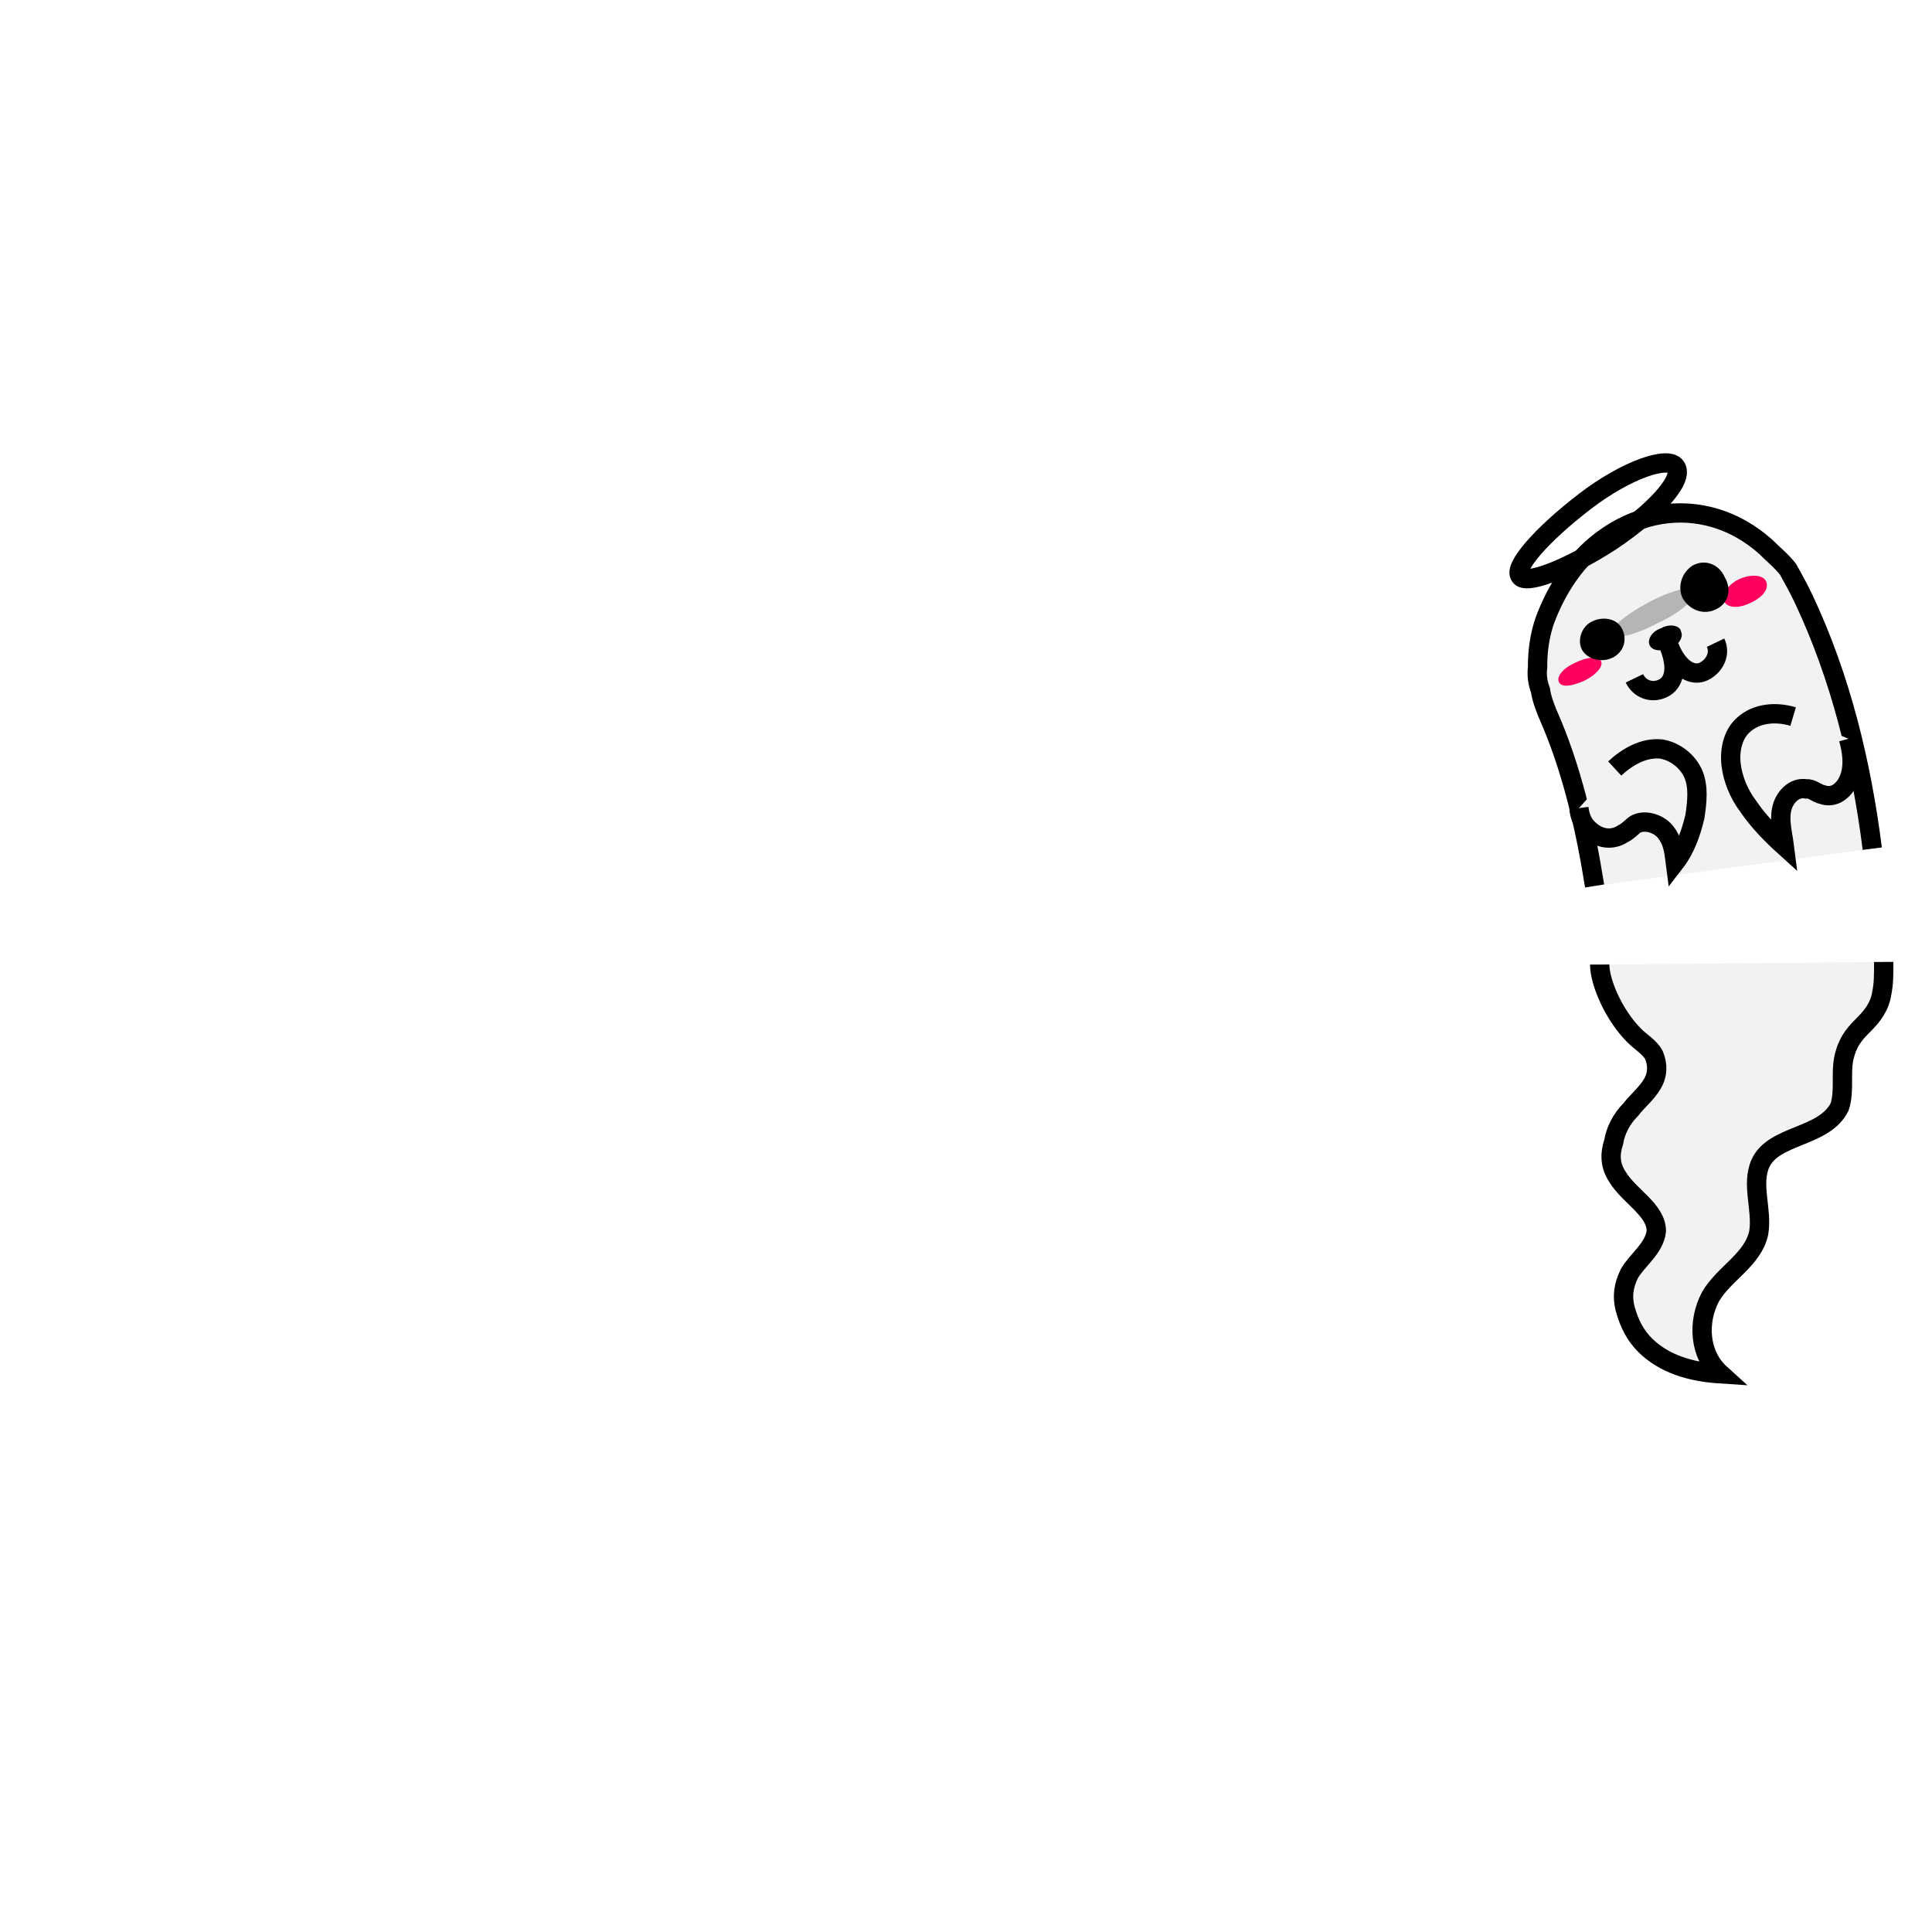
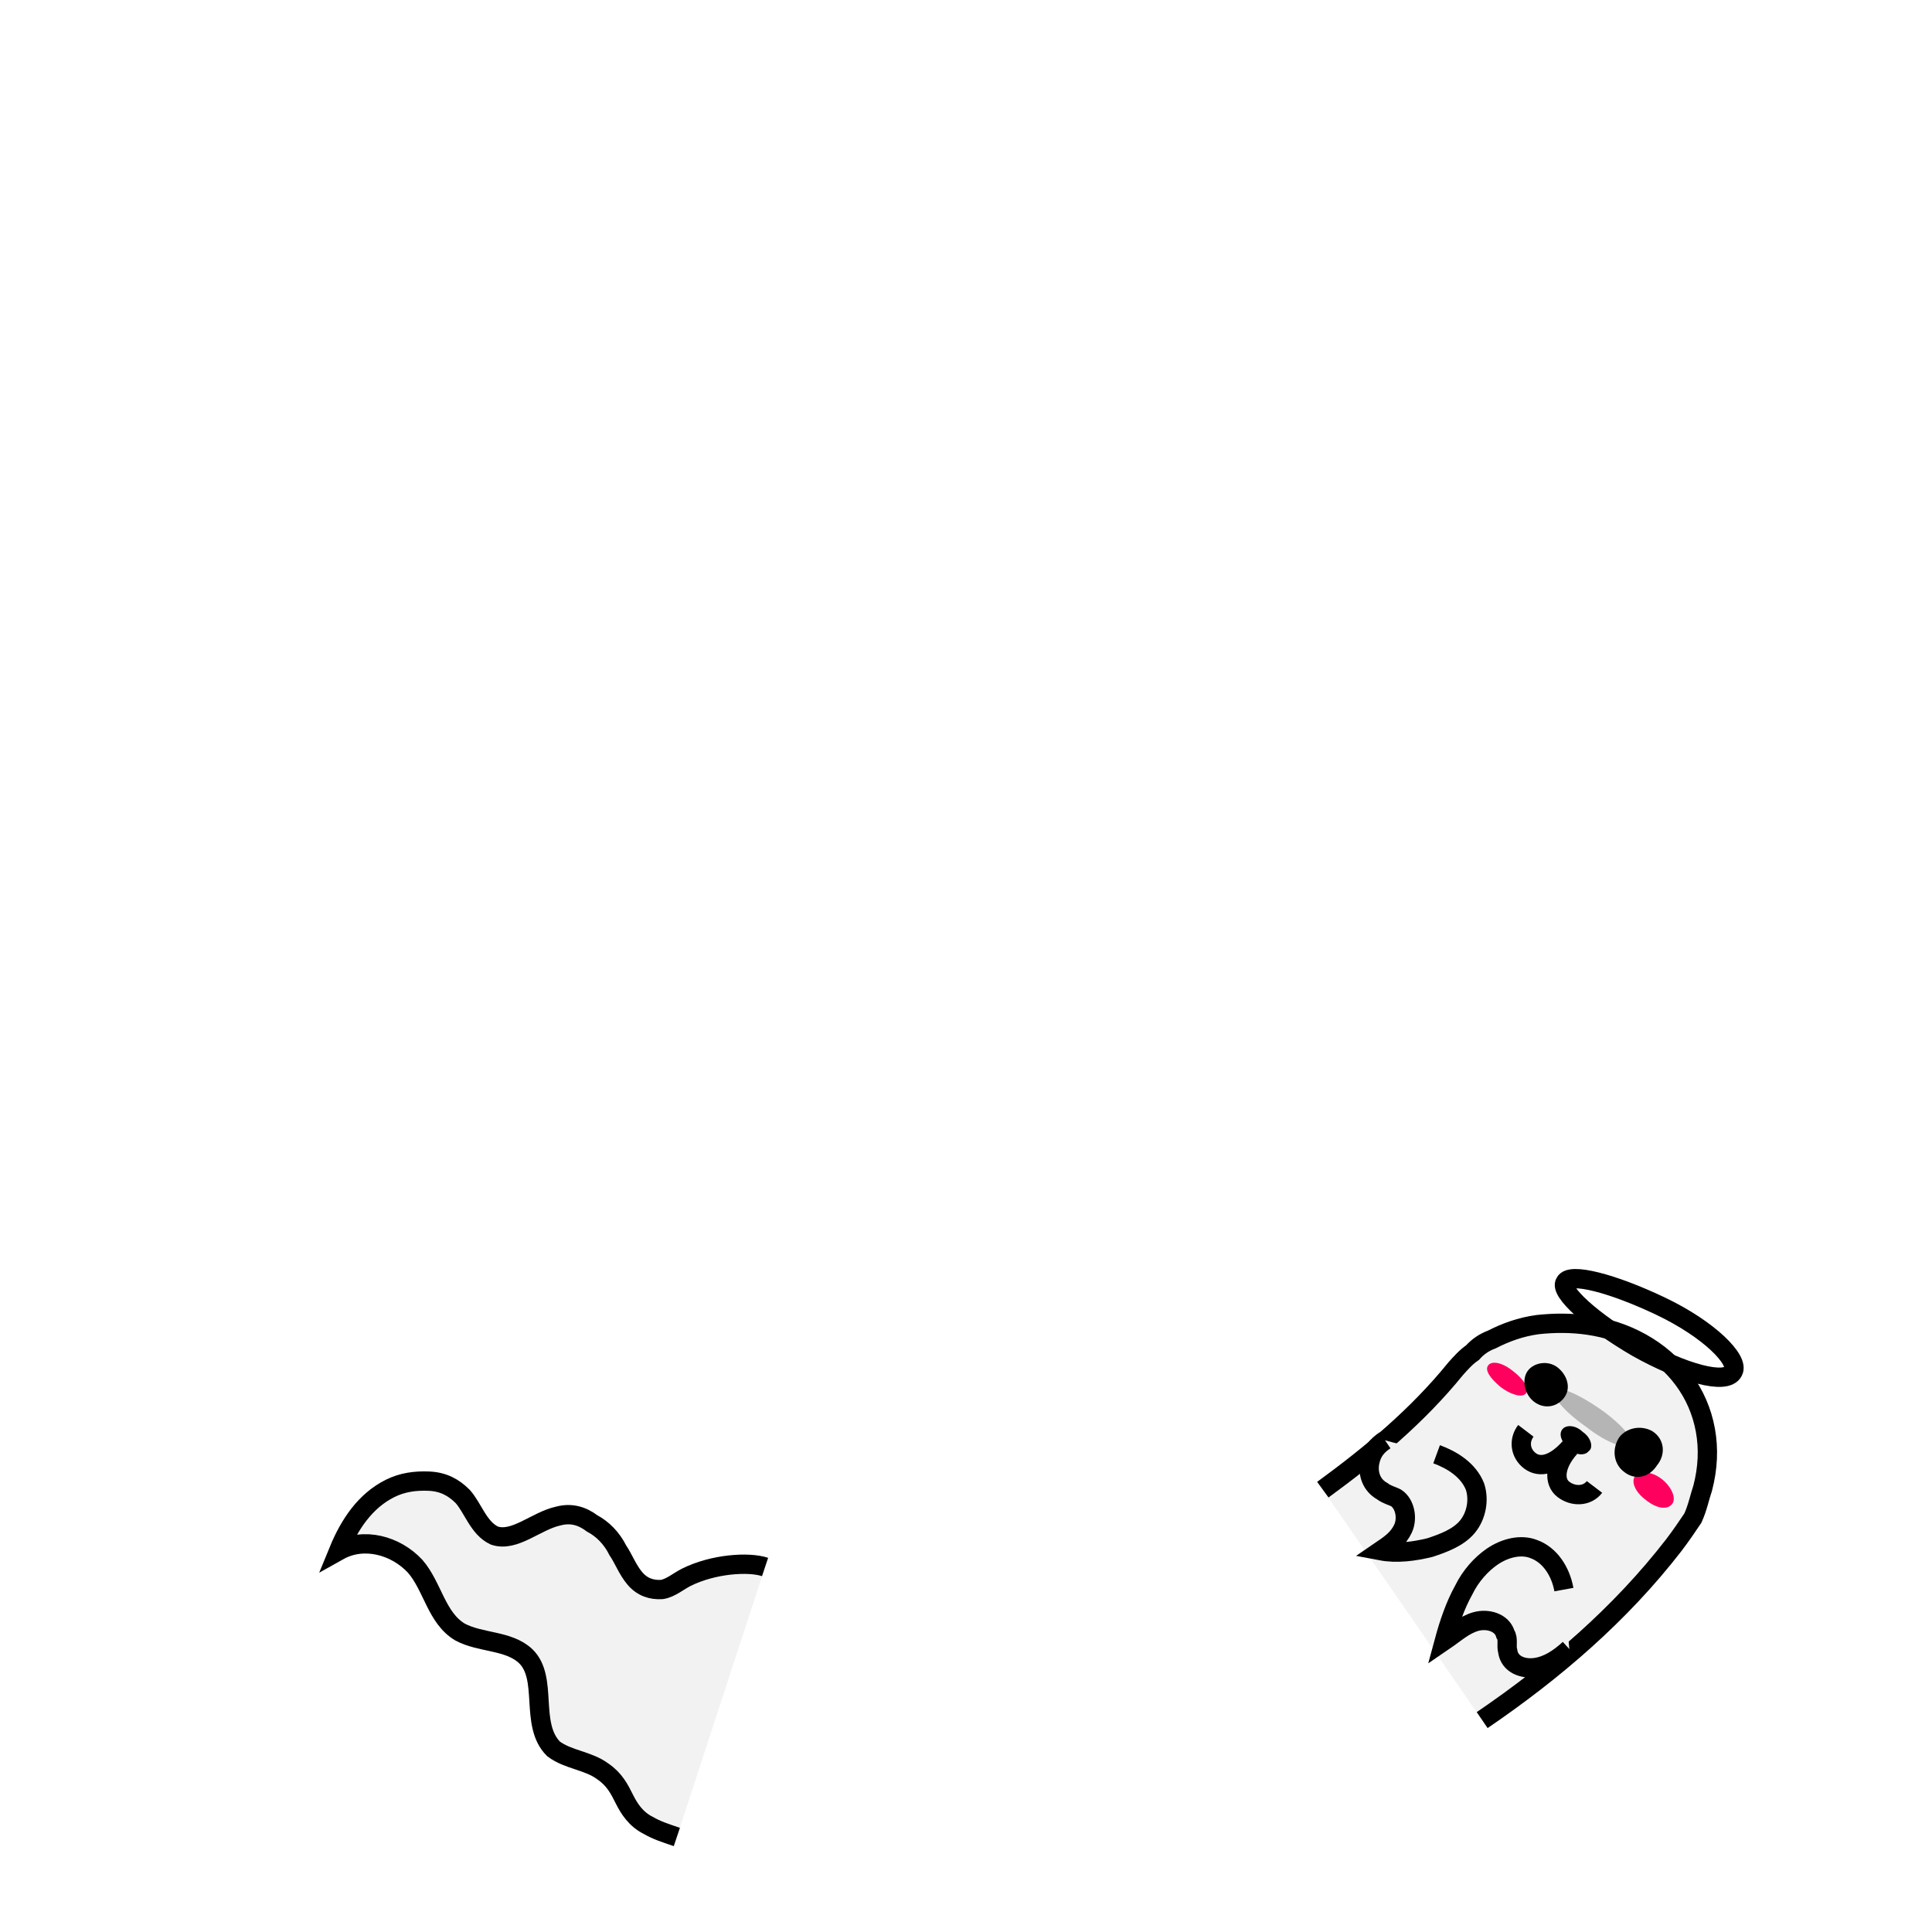
<svg xmlns="http://www.w3.org/2000/svg" style="margin: auto; background: rgba(241, 242, 243, 0); display: block;" width="200px" height="200px" viewBox="0 0 100 100" preserveAspectRatio="xMidYMid">
  <g transform="translate(50 50)">
    <g transform="scale(1 -1)">
      <g transform="translate(-50 -50)">
-         <g transform="rotate(-1.86728 50 50)">
-           <animateTransform attributeName="transform" type="rotate" values="-2 50 50;359 50 50" keyTimes="0;1" dur="2.703s" repeatCount="indefinite" calcMode="spline" keySplines="0.5 0 0.5 1" />
+         <g transform="rotate(250.213 50 50)">
+           <animateTransform attributeName="transform" type="rotate" values="-2 50 50;359 50 50" keyTimes="0;1" dur="4s" repeatCount="indefinite" calcMode="spline" keySplines="0.5 0 0.5 1" />
          <circle cx="50" cy="50" r="39.891" stroke="#f2f2f2" stroke-width="14.4" fill="none" stroke-dasharray="0 300">
-             <animate attributeName="stroke-dasharray" values="10 300;60.154 300;4 300" keyTimes="0;0.5;1" dur="2.703s" repeatCount="indefinite" calcMode="linear" keySplines="0 1 1 0;0 1 1 0" />
+             <animate attributeName="stroke-dasharray" values="10 300;60.154 300;4 300" keyTimes="0;0.5;1" dur="4s" repeatCount="indefinite" calcMode="linear" keySplines="0 1 1 0;0 1 1 0" />
          </circle>
          <circle cx="50" cy="50" r="39.891" stroke="#f2f2f2" stroke-width="7.2" fill="none" stroke-dasharray="0 300">
-             <animate attributeName="stroke-dasharray" values="10 300;60.154 300;4 300" keyTimes="0;0.5;1" dur="2.703s" repeatCount="indefinite" calcMode="linear" keySplines="0 1 1 0;0 1 1 0" />
+             <animate attributeName="stroke-dasharray" values="10 300;60.154 300;4 300" keyTimes="0;0.5;1" dur="4s" repeatCount="indefinite" calcMode="linear" keySplines="0 1 1 0;0 1 1 0" />
          </circle>
          <circle cx="50" cy="50" r="32.771" stroke="#000000" stroke-width="1" fill="none" stroke-dasharray="0 300">
-             <animate attributeName="stroke-dasharray" values="10 300;49.418 300;4 300" keyTimes="0;0.5;1" dur="2.703s" repeatCount="indefinite" calcMode="linear" keySplines="0 1 1 0;0 1 1 0" />
+             <animate attributeName="stroke-dasharray" values="10 300;49.418 300;4 300" keyTimes="0;0.5;1" dur="4s" repeatCount="indefinite" calcMode="linear" keySplines="0 1 1 0;0 1 1 0" />
          </circle>
          <circle cx="50" cy="50" r="47.171" stroke="#000000" stroke-width="1" fill="none" stroke-dasharray="0 300">
-             <animate attributeName="stroke-dasharray" values="10 300;72.037 300;4 300" keyTimes="0;0.5;1" dur="2.703s" repeatCount="indefinite" calcMode="linear" keySplines="0 1 1 0;0 1 1 0" />
+             <animate attributeName="stroke-dasharray" values="10 300;72.037 300;4 300" keyTimes="0;0.5;1" dur="4s" repeatCount="indefinite" calcMode="linear" keySplines="0 1 1 0;0 1 1 0" />
          </circle>
        </g>
      </g>
    </g>
  </g>
-   <g transform="rotate(359.868 50.0087 50.0087)">
-     <animateTransform attributeName="transform" type="rotate" values="360 50 50;0 50 50" keyTimes="0;1" dur="2.703s" repeatCount="indefinite" calcMode="spline" keySplines="0.5 0 0.5 1" />
+   <g transform="rotate(108.486 50 50)">
+     <animateTransform attributeName="transform" type="rotate" values="360 50 50;0 50 50" keyTimes="0;1" dur="4s" repeatCount="indefinite" calcMode="spline" keySplines="0.5 0 0.5 1" />
    <path fill="#f2f2f2" stroke="#000000" d="M82.8,50c0,0.9,0.7,2.6,1.8,3.7c0.3,0.3,0.8,0.6,1,1c0.2,0.5,0.2,1-0.1,1.5c-0.3,0.5-0.8,0.9-1.1,1.3 c-0.5,0.5-0.8,1.1-0.9,1.7c-0.2,0.6-0.2,1.2,0.2,1.8c0.6,1,2,1.7,2,2.8c-0.1,0.9-1,1.5-1.4,2.2c-0.3,0.6-0.4,1.2-0.2,1.9 c0.2,0.7,0.5,1.3,1,1.8c1,1,2.4,1.4,3.9,1.5c-1.1-1-1.2-2.7-0.5-4c0.7-1.2,2.2-1.9,2.5-3.3c0.2-1.2-0.4-2.5,0.1-3.6 c0.7-1.5,3.3-1.3,4.1-2.9c0.3-0.9,0-1.9,0.3-2.8c0.2-0.7,0.6-1.1,1-1.5c0.4-0.4,0.8-0.9,0.9-1.6c0.1-0.5,0.1-0.9,0.1-1.6" />
  </g>
-   <g transform="rotate(352.744 50.0001 50.0001)">
-     <animateTransform attributeName="transform" type="rotate" values="360 50 50;0 50 50" keyTimes="0;1" dur="2.703s" repeatCount="indefinite" calcMode="spline" keySplines="0.5 0 0.5 1" begin="-0.27s" />
+   <g transform="rotate(55.7303 50 50)">
+     <animateTransform attributeName="transform" type="rotate" values="360 50 50;0 50 50" keyTimes="0;1" dur="4s" repeatCount="indefinite" calcMode="spline" keySplines="0.5 0 0.5 1" begin="-0.4s" />
    <path fill="#f2f2f2" stroke="#000000" d="M82.8,50c-0.1-3.1-0.4-6.2-1.3-9.2c-0.1-0.4-0.2-0.8-0.2-1.2c-0.1-0.4-0.1-0.8,0-1.2c0.1-0.8,0.3-1.6,0.7-2.4 c0.8-1.5,2-3,3.8-3.9l0,0c1.8-0.9,3.8-1,5.6-0.2c0.9,0.4,1.7,1,2.4,1.8c0.3,0.4,0.7,0.8,1,1.3c0.2,0.5,0.4,1,0.6,1.6 c1.4,4.3,1.9,8.8,1.9,13.3" />
    <path fill="#ff005f" d="M93.6,35.5c0.1,0.4-0.3,0.8-1,1c-0.6,0.2-1.2,0.1-1.3-0.3c-0.1-0.3,0.3-0.8,0.9-1S93.5,35.1,93.6,35.5z" />
    <path fill="#ff005f" d="M82.3,39.3c0.1,0.3,0.6,0.3,1.3,0.1c0.6-0.2,1.1-0.6,1-0.9c-0.1-0.3-0.7-0.3-1.3-0.1 C82.6,38.6,82.2,39,82.3,39.3z" />
    <path fill="#000000" d="M88.9,37.5c0.1,0.3-0.2,0.7-0.7,0.8c-0.5,0.1-0.9,0-1-0.3c-0.1-0.3,0.2-0.7,0.7-0.8C88.4,37,88.9,37.2,88.9,37.5z" />
    <path fill="none" stroke="#000000" d="M86.2,39.6c0.2,0.6,0.8,0.9,1.4,0.7c0.6-0.2,0.9-0.9,0.6-2.1c0.3,1.2,1,1.7,1.6,1.5c0.6-0.2,1-0.8,0.8-1.4" />
    <path fill="#f2f2f2" stroke="#000000" d="M82.5,45.9c0,0.5,0.1,0.9,0.5,1.3c0.4,0.4,1,0.6,1.6,0.3c0.3-0.1,0.5-0.3,0.7-0.4c0.5-0.2,1.2,0.1,1.5,0.6 c0.3,0.5,0.3,1,0.3,1.6c0.6-0.6,1-1.4,1.3-2.2c0.2-0.7,0.4-1.5,0.2-2.2c-0.2-0.7-0.8-1.3-1.5-1.5c-0.9-0.2-1.8,0.2-2.5,0.7" />
    <path fill="#f2f2f2" stroke="#000000" d="M96.8,44.1c0.1,0.7,0.1,1.4-0.2,2c-0.3,0.6-0.9,1-1.5,0.7c-0.3-0.1-0.5-0.4-0.8-0.4c-0.6-0.2-1.2,0.3-1.4,0.9 c-0.2,0.6-0.1,1.2-0.1,1.9c-0.6-0.7-1.2-1.5-1.6-2.3c-0.4-0.7-0.6-1.5-0.6-2.2c0-0.8,0.3-1.6,0.9-2c0.7-0.5,1.7-0.5,2.6-0.1" />
    <path fill="#b5b5b5" d="M85.3,37.2c0.1,0.3,1.2,0.2,2.5-0.3c1.3-0.4,2.2-1.1,2.1-1.4c-0.1-0.3-1.2-0.2-2.5,0.3 C86.1,36.3,85.2,36.9,85.3,37.2z" />
    <path fill="#000000" d="M91.5,35c0.3,0.7,0,1.4-0.7,1.6c-0.6,0.2-1.3-0.1-1.6-0.8c-0.2-0.6,0.1-1.3,0.7-1.6C90.6,33.9,91.3,34.3,91.5,35z" />
    <path fill="#000000" d="M85.9,37c0.2,0.6-0.1,1.2-0.7,1.4c-0.6,0.2-1.3-0.1-1.5-0.6c-0.2-0.5,0.1-1.2,0.7-1.4C85,36.2,85.7,36.4,85.9,37z" />
    <path fill="none" stroke="#000000" d="M89.7,29c0.4,0.7-1.4,2.2-3.8,3.4c-2.5,1.2-4.7,1.7-4.9,1.2c-0.3-0.5,1.4-2,3.8-3.4S89.4,28.4,89.7,29z" />
  </g>
</svg>
